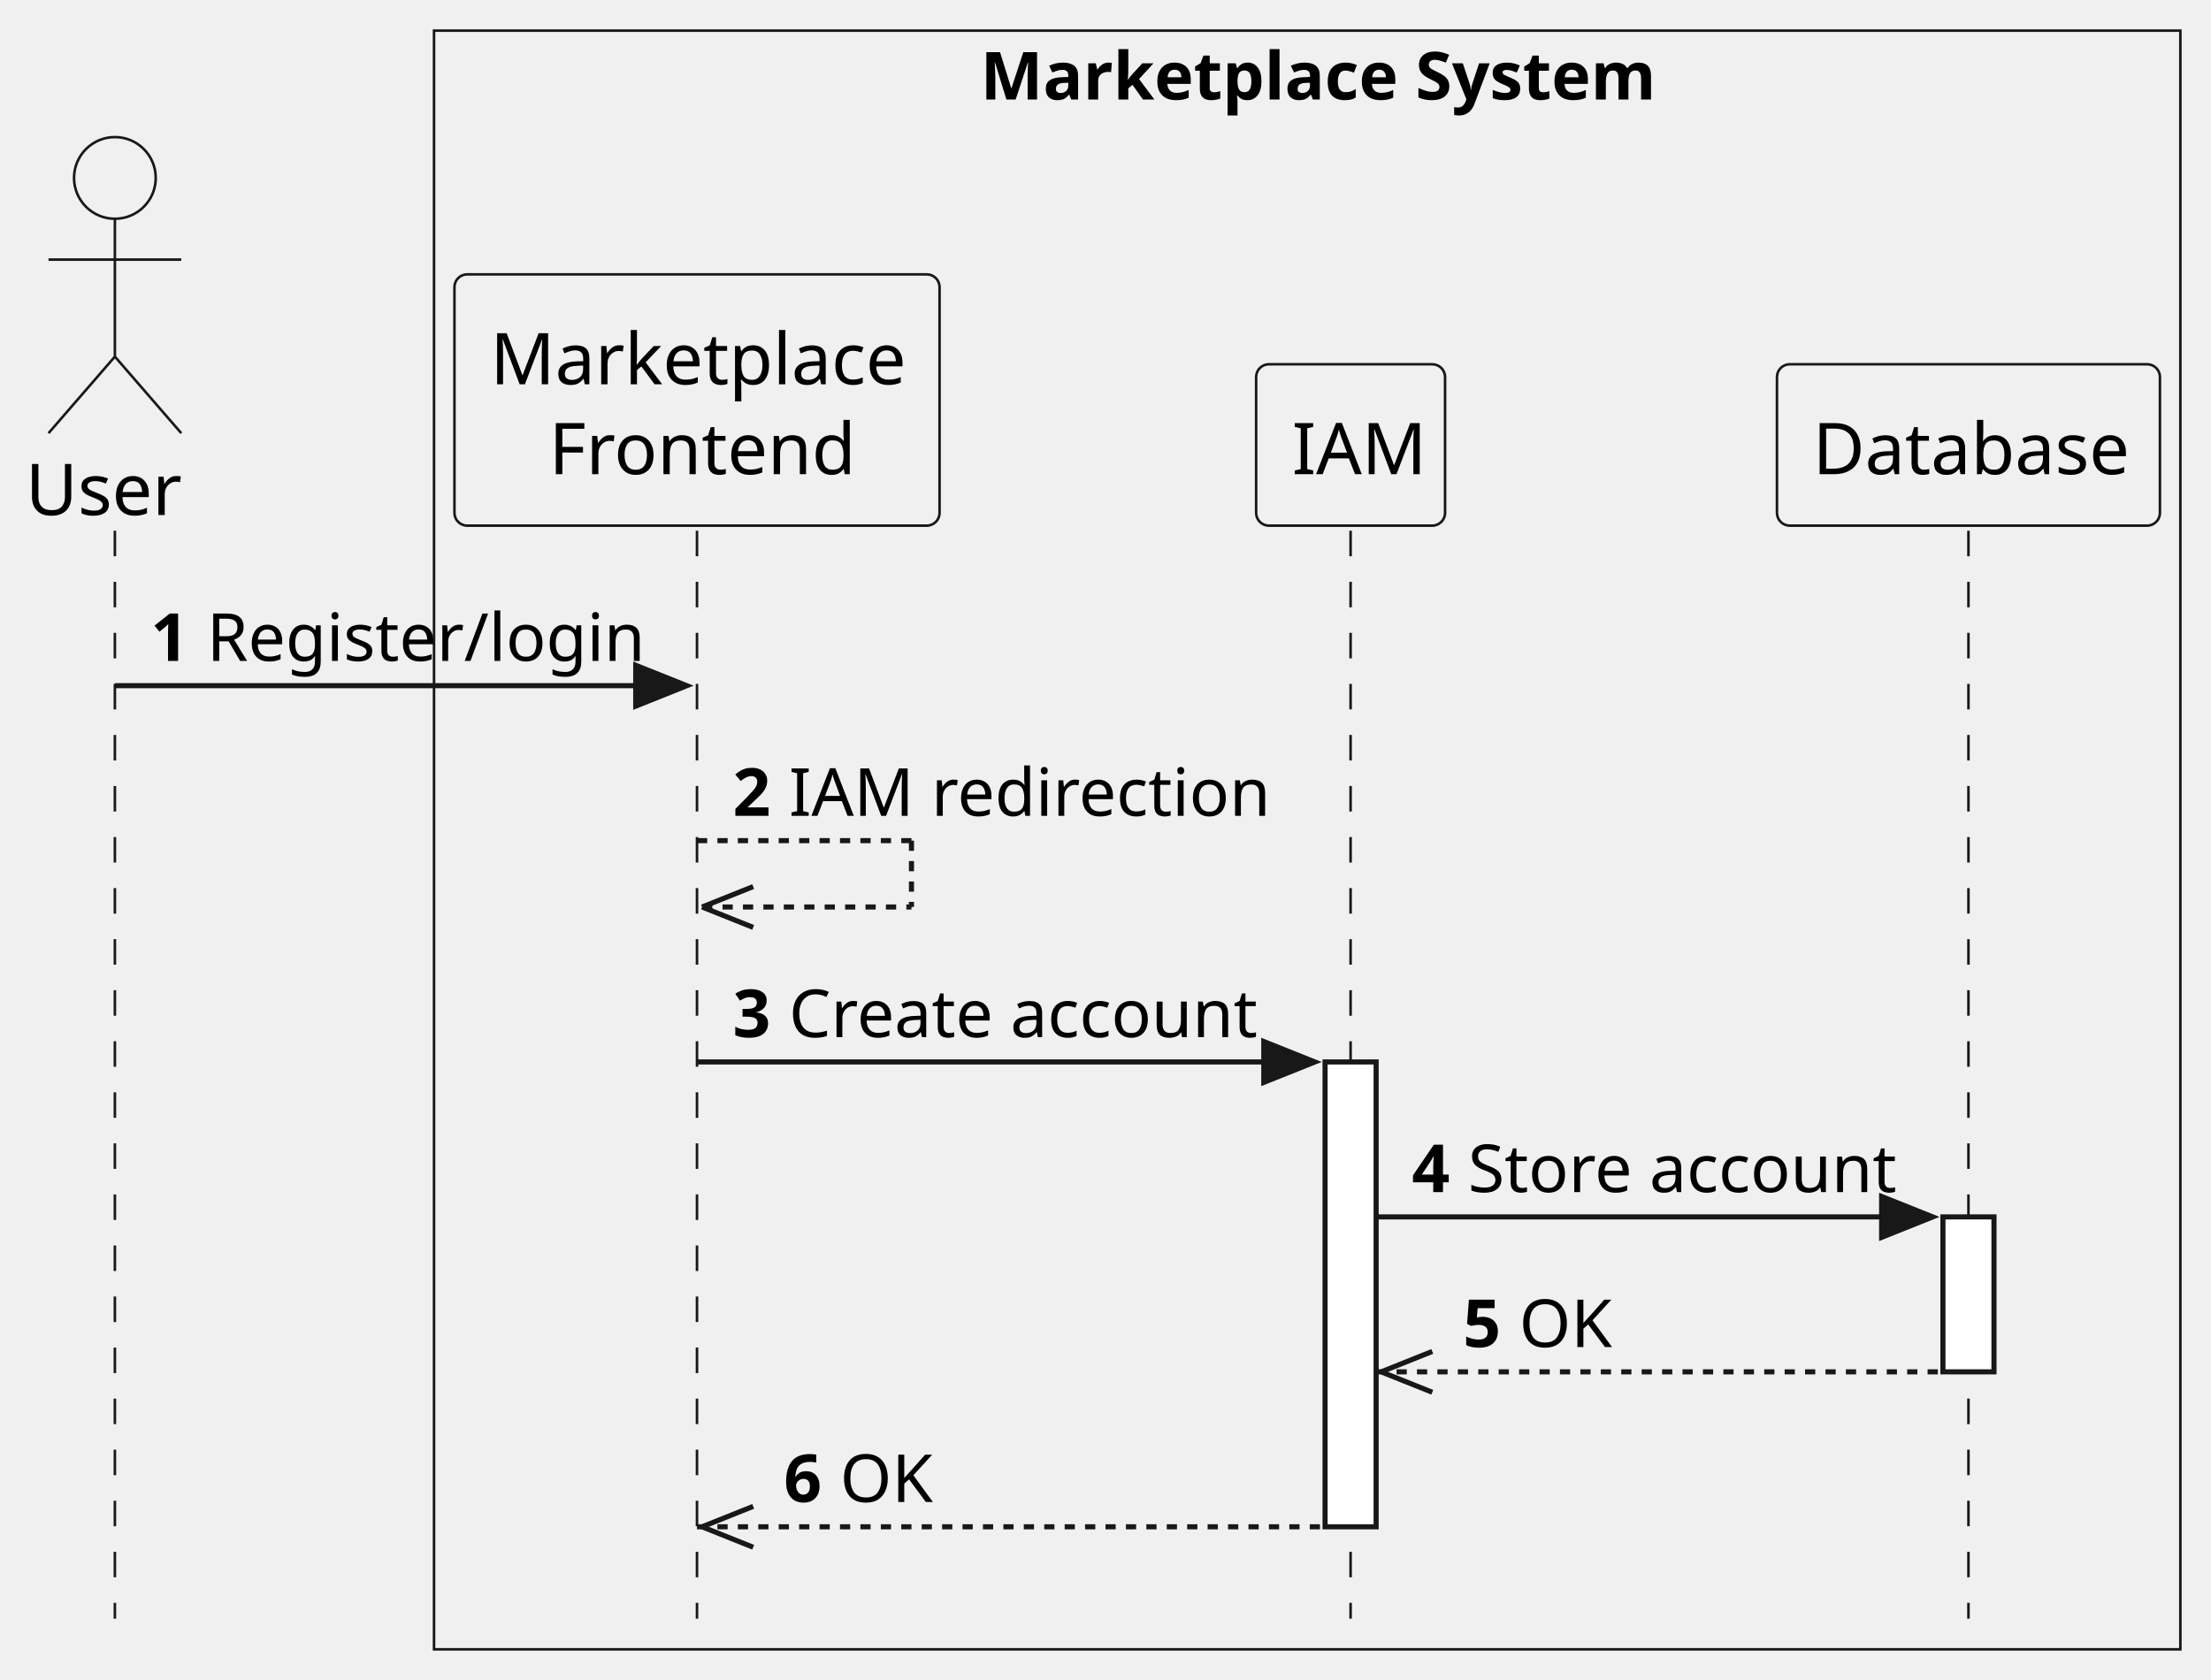
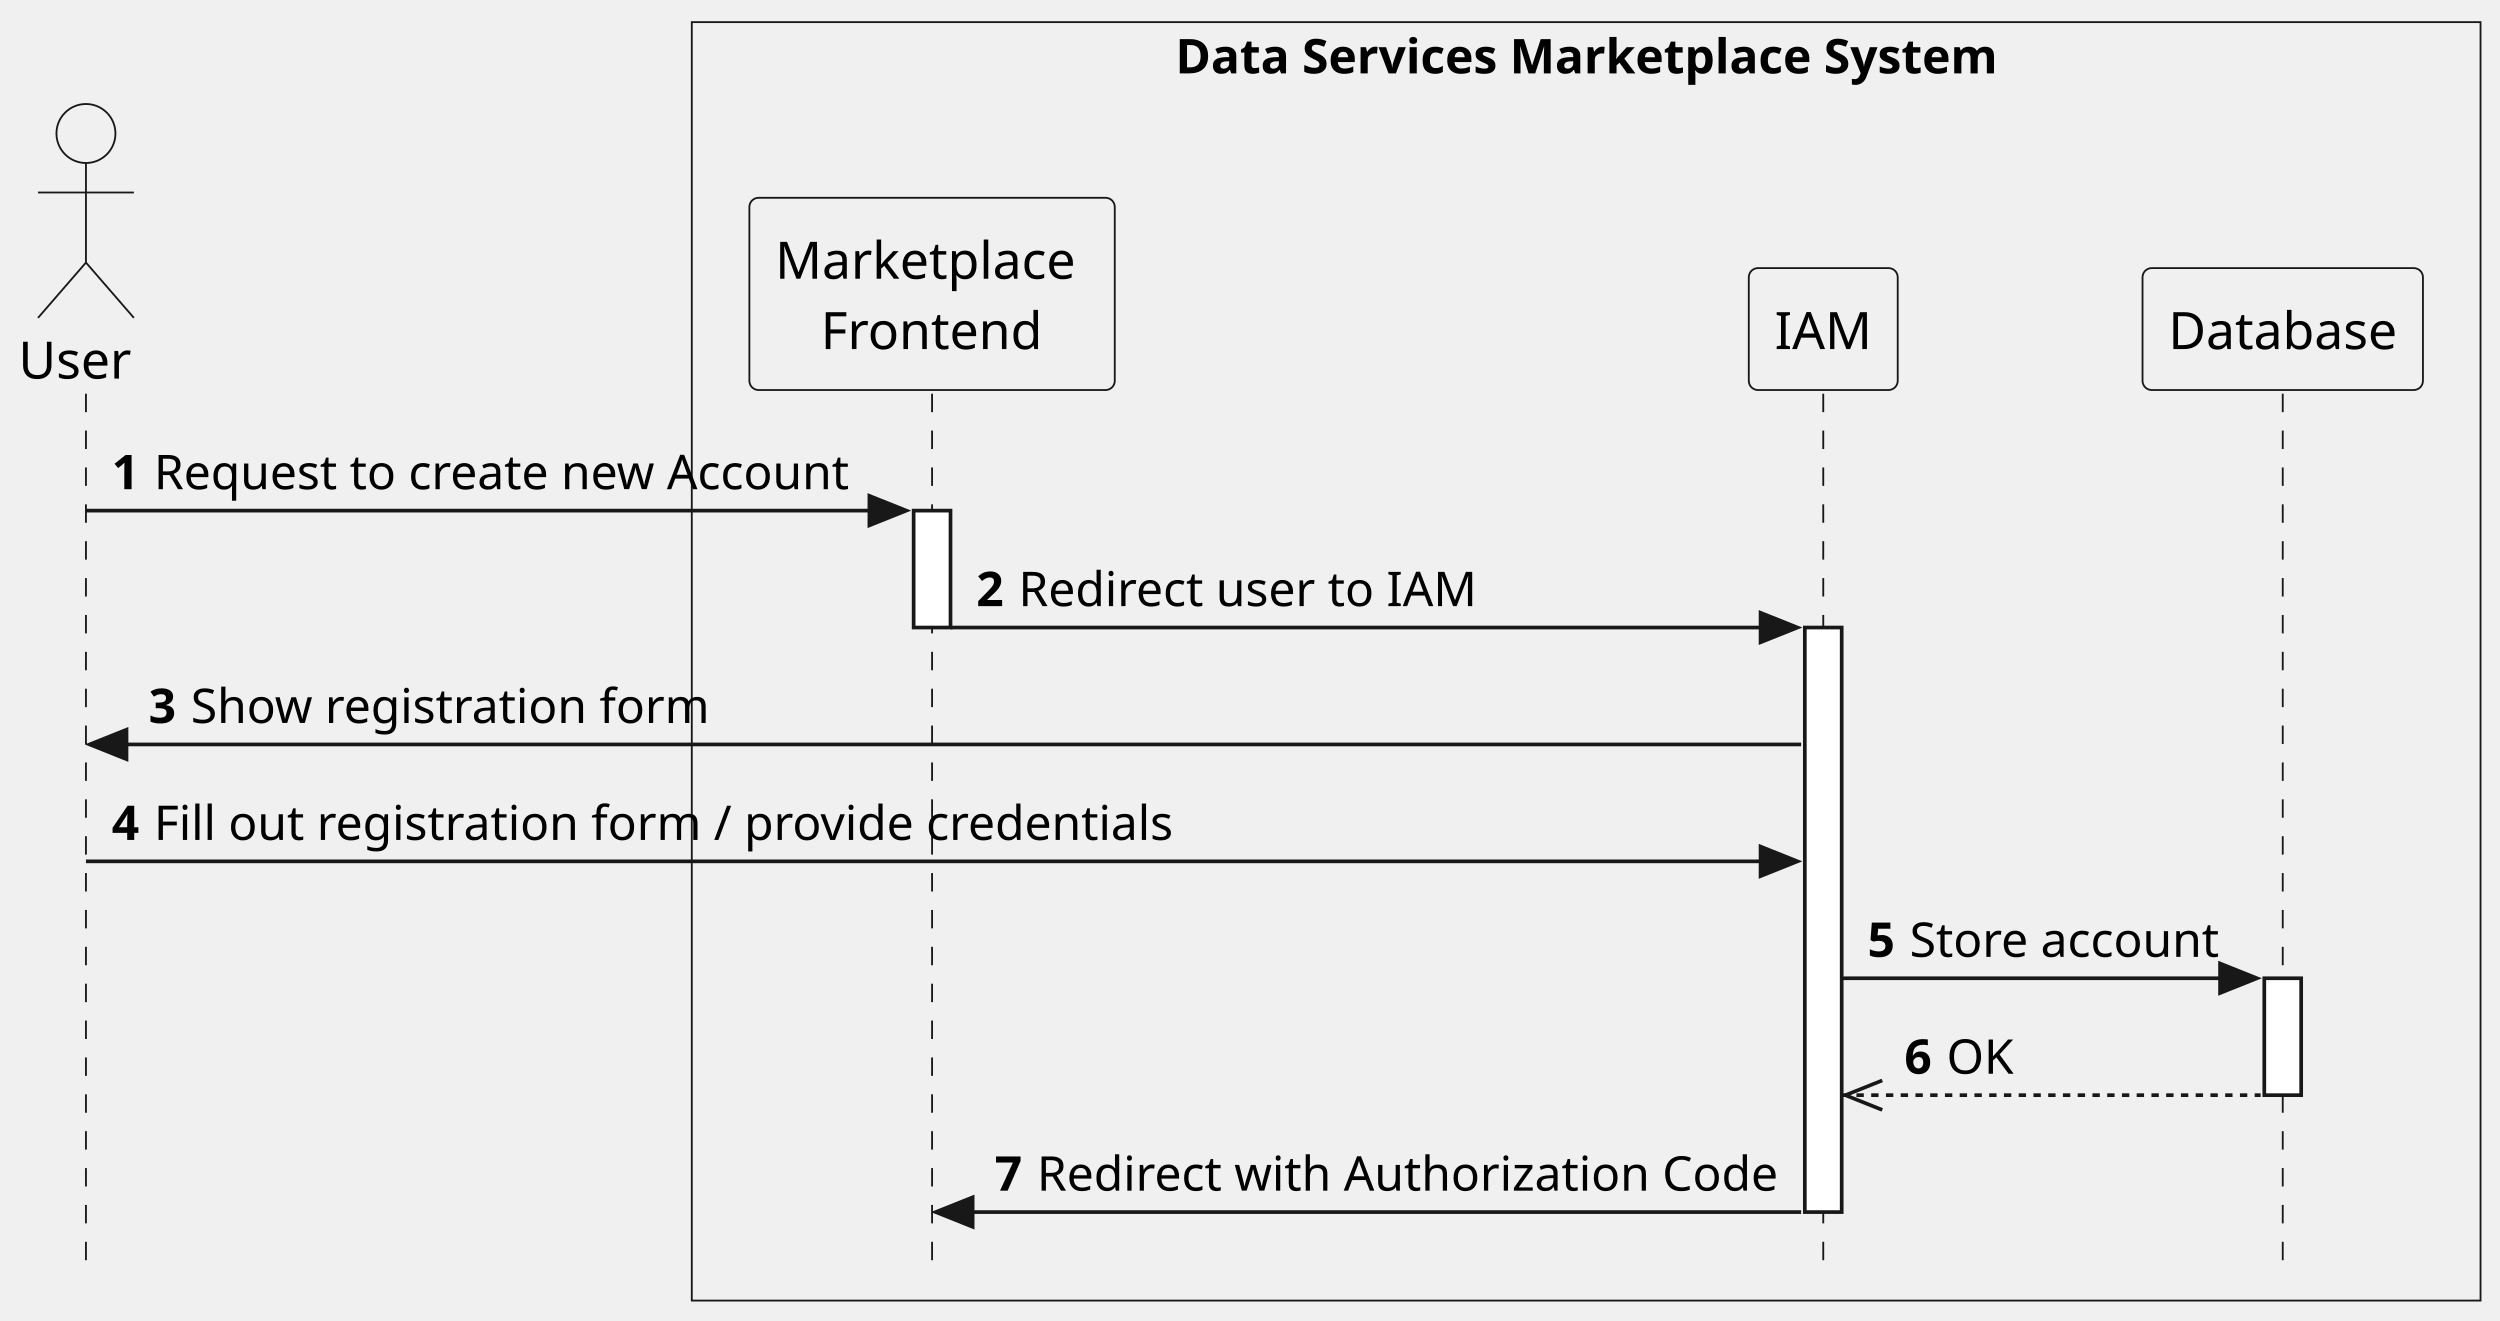
- <svg xmlns="http://www.w3.org/2000/svg" contentStyleType="text/css" height="329px" preserveAspectRatio="none" style="width:433px;height:329px;background:#FFFFFF;" version="1.1" viewBox="0 0 433 329" width="433px" zoomAndPan="magnify">
+ <svg xmlns="http://www.w3.org/2000/svg" contentStyleType="text/css" data-diagram-type="SEQUENCE" height="358px" preserveAspectRatio="none" style="width:678px;height:358px;background:#FFFFFF;" version="1.1" viewBox="0 0 678 358" width="678px" zoomAndPan="magnify">
  <defs />
  <g>
-     <rect fill="none" height="317.07" style="stroke:#181818;stroke-width:0.5;" width="342" x="85" y="6" />
-     <text fill="#000000" font-family="sans-serif" font-size="13" font-weight="bold" lengthAdjust="spacing" textLength="128" x="192" y="19.495">Marketplace System</text>
-     <line style="stroke:#181818;stroke-width:0.5;stroke-dasharray:5.0,5.0;" x1="22.5" x2="22.5" y1="103.961" y2="317.07" />
-     <line style="stroke:#181818;stroke-width:0.5;stroke-dasharray:5.0,5.0;" x1="136.5" x2="136.5" y1="103.961" y2="317.07" />
-     <line style="stroke:#181818;stroke-width:0.5;stroke-dasharray:5.0,5.0;" x1="264.5" x2="264.5" y1="103.961" y2="317.07" />
-     <rect fill="#FFFFFF" height="91.055" style="stroke:#181818;stroke-width:1.0;" width="10" x="259.5" y="208.016" />
-     <line style="stroke:#181818;stroke-width:0.5;stroke-dasharray:5.0,5.0;" x1="385.5" x2="385.5" y1="103.961" y2="317.07" />
-     <rect fill="#FFFFFF" height="30.352" style="stroke:#181818;stroke-width:1.0;" width="10" x="380.5" y="238.367" />
-     <text fill="#000000" font-family="sans-serif" font-size="14" lengthAdjust="spacing" textLength="29" x="5" y="100.885">User</text>
-     <ellipse cx="22.5" cy="34.852" fill="none" rx="8" ry="8" style="stroke:#181818;stroke-width:0.5;" />
-     <path d="M22.5,42.852 L22.5,69.852 M9.5,50.852 L35.5,50.852 M22.5,69.852 L9.5,84.852 M22.5,69.852 L35.5,84.852 " fill="none" style="stroke:#181818;stroke-width:0.5;" />
-     <rect fill="none" height="49.219" rx="2.5" ry="2.5" style="stroke:#181818;stroke-width:0.5;" width="95" x="89" y="53.742" />
-     <text fill="#000000" font-family="sans-serif" font-size="14" lengthAdjust="spacing" textLength="77" x="96" y="75.275">Marketplace</text>
-     <text fill="#000000" font-family="sans-serif" font-size="14" lengthAdjust="spacing" textLength="58" x="107.5" y="92.885">Frontend</text>
-     <rect fill="none" height="31.609" rx="2.5" ry="2.5" style="stroke:#181818;stroke-width:0.5;" width="37" x="246" y="71.352" />
-     <text fill="#000000" font-family="sans-serif" font-size="14" lengthAdjust="spacing" textLength="23" x="253" y="92.885">IAM</text>
-     <rect fill="none" height="31.609" rx="2.5" ry="2.5" style="stroke:#181818;stroke-width:0.5;" width="75" x="348" y="71.352" />
-     <text fill="#000000" font-family="sans-serif" font-size="14" lengthAdjust="spacing" textLength="61" x="355" y="92.885">Database</text>
-     <polygon fill="#181818" points="124.5,130.312,134.5,134.312,124.5,138.312" style="stroke:#181818;stroke-width:1.0;" />
-     <line style="stroke:#181818;stroke-width:1.0;" x1="22.5" x2="130.5" y1="134.312" y2="134.312" />
-     <text fill="#000000" font-family="sans-serif" font-size="13" font-weight="bold" lengthAdjust="spacing" textLength="7" x="29.5" y="129.456">1</text>
-     <text fill="#000000" font-family="sans-serif" font-size="13" lengthAdjust="spacing" textLength="79" x="40.5" y="129.456">Register/login</text>
-     <line style="stroke:#181818;stroke-width:1.0;stroke-dasharray:2.0,2.0;" x1="136.5" x2="178.5" y1="164.664" y2="164.664" />
-     <line style="stroke:#181818;stroke-width:1.0;stroke-dasharray:2.0,2.0;" x1="178.5" x2="178.5" y1="164.664" y2="177.664" />
-     <line style="stroke:#181818;stroke-width:1.0;stroke-dasharray:2.0,2.0;" x1="137.5" x2="178.5" y1="177.664" y2="177.664" />
-     <line style="stroke:#181818;stroke-width:1.0;" x1="137.5" x2="147.5" y1="177.664" y2="173.664" />
-     <line style="stroke:#181818;stroke-width:1.0;" x1="137.5" x2="147.5" y1="177.664" y2="181.664" />
-     <text fill="#000000" font-family="sans-serif" font-size="13" font-weight="bold" lengthAdjust="spacing" textLength="7" x="143.5" y="159.808">2</text>
-     <text fill="#000000" font-family="sans-serif" font-size="13" lengthAdjust="spacing" textLength="87" x="154.5" y="159.808">IAM redirection</text>
-     <polygon fill="#181818" points="247.5,204.016,257.5,208.016,247.5,212.016" style="stroke:#181818;stroke-width:1.0;" />
-     <line style="stroke:#181818;stroke-width:1.0;" x1="136.5" x2="253.5" y1="208.016" y2="208.016" />
-     <text fill="#000000" font-family="sans-serif" font-size="13" font-weight="bold" lengthAdjust="spacing" textLength="7" x="143.5" y="203.159">3</text>
-     <text fill="#000000" font-family="sans-serif" font-size="13" lengthAdjust="spacing" textLength="88" x="154.5" y="203.159">Create account</text>
-     <polygon fill="#181818" points="368.5,234.367,378.5,238.367,368.5,242.367" style="stroke:#181818;stroke-width:1.0;" />
-     <line style="stroke:#181818;stroke-width:1.0;" x1="269.5" x2="374.5" y1="238.367" y2="238.367" />
-     <text fill="#000000" font-family="sans-serif" font-size="13" font-weight="bold" lengthAdjust="spacing" textLength="7" x="276.5" y="233.511">4</text>
-     <text fill="#000000" font-family="sans-serif" font-size="13" lengthAdjust="spacing" textLength="81" x="287.5" y="233.511">Store account</text>
-     <line style="stroke:#181818;stroke-width:1.0;" x1="270.5" x2="280.5" y1="268.719" y2="264.719" />
-     <line style="stroke:#181818;stroke-width:1.0;" x1="270.5" x2="280.5" y1="268.719" y2="272.719" />
-     <line style="stroke:#181818;stroke-width:1.0;stroke-dasharray:2.0,2.0;" x1="269.5" x2="379.5" y1="268.719" y2="268.719" />
-     <text fill="#000000" font-family="sans-serif" font-size="13" font-weight="bold" lengthAdjust="spacing" textLength="7" x="286.5" y="263.862">5</text>
-     <text fill="#000000" font-family="sans-serif" font-size="13" lengthAdjust="spacing" textLength="19" x="297.5" y="263.862">OK</text>
-     <line style="stroke:#181818;stroke-width:1.0;" x1="137.5" x2="147.5" y1="299.07" y2="295.07" />
-     <line style="stroke:#181818;stroke-width:1.0;" x1="137.5" x2="147.5" y1="299.07" y2="303.07" />
-     <line style="stroke:#181818;stroke-width:1.0;stroke-dasharray:2.0,2.0;" x1="136.5" x2="258.5" y1="299.07" y2="299.07" />
-     <text fill="#000000" font-family="sans-serif" font-size="13" font-weight="bold" lengthAdjust="spacing" textLength="7" x="153.5" y="294.214">6</text>
-     <text fill="#000000" font-family="sans-serif" font-size="13" lengthAdjust="spacing" textLength="19" x="164.5" y="294.214">OK</text>
+     <rect fill="none" height="346.716" style="stroke:#181818;stroke-width:0.5;" width="485.109" x="187.613" y="6" />
+     <text fill="#000000" font-family="sans-serif" font-size="13" font-weight="bold" lengthAdjust="spacing" textLength="222.768" x="318.783" y="19.897">Data Services Marketplace System</text>
+     <g>
+       <rect fill="#000000" fill-opacity="0" height="239.942" width="8" x="19.809" y="106.774" />
+       <line style="stroke:#181818;stroke-width:0.5;stroke-dasharray:5,5;" x1="23.309" x2="23.309" y1="106.774" y2="346.716" />
+     </g>
+     <g>
+       <rect fill="#000000" fill-opacity="0" height="239.942" width="8" x="249.278" y="106.774" />
+       <line style="stroke:#181818;stroke-width:0.5;stroke-dasharray:5,5;" x1="252.778" x2="252.778" y1="106.774" y2="346.716" />
+     </g>
+     <g>
+       <rect fill="#FFFFFF" height="31.706" style="stroke:#181818;stroke-width:1;" width="10" x="247.778" y="138.48" />
+     </g>
+     <g>
+       <rect fill="#000000" fill-opacity="0" height="239.942" width="8" x="490.967" y="106.774" />
+       <line style="stroke:#181818;stroke-width:0.5;stroke-dasharray:5,5;" x1="494.467" x2="494.467" y1="106.774" y2="346.716" />
+     </g>
+     <g>
+       <rect fill="#FFFFFF" height="158.53" style="stroke:#181818;stroke-width:1;" width="10" x="489.467" y="170.186" />
+     </g>
+     <g>
+       <rect fill="#000000" fill-opacity="0" height="239.942" width="8" x="615.578" y="106.774" />
+       <line style="stroke:#181818;stroke-width:0.5;stroke-dasharray:5,5;" x1="619.078" x2="619.078" y1="106.774" y2="346.716" />
+     </g>
+     <g>
+       <rect fill="#FFFFFF" height="31.706" style="stroke:#181818;stroke-width:1;" width="10" x="614.078" y="265.304" />
+     </g>
+     <text fill="#000000" font-family="sans-serif" font-size="14" lengthAdjust="spacing" textLength="30.618" x="5" y="102.672">User</text>
+     <ellipse cx="23.309" cy="36.206" fill="none" rx="8" ry="8" style="stroke:#181818;stroke-width:0.5;" />
+     <path d="M23.309,44.206 L23.309,71.206 M10.309,52.206 L36.309,52.206 M23.309,71.206 L10.309,86.206 M23.309,71.206 L36.309,86.206" fill="none" style="stroke:#181818;stroke-width:0.5;" />
+     <rect fill="none" height="52.136" rx="2.5" ry="2.5" style="stroke:#181818;stroke-width:0.5;" width="99.092" x="203.232" y="53.638" />
+     <text fill="#000000" font-family="sans-serif" font-size="14" lengthAdjust="spacing" textLength="81.452" x="210.232" y="75.604">Marketplace</text>
+     <text fill="#000000" font-family="sans-serif" font-size="14" lengthAdjust="spacing" textLength="60.382" x="222.587" y="94.672">Frontend</text>
+     <rect fill="none" height="33.068" rx="2.5" ry="2.5" style="stroke:#181818;stroke-width:0.5;" width="40.39" x="474.272" y="72.706" />
+     <text fill="#000000" font-family="sans-serif" font-size="14" lengthAdjust="spacing" textLength="26.39" x="481.272" y="94.672">IAM</text>
+     <rect fill="none" height="33.068" rx="2.5" ry="2.5" style="stroke:#181818;stroke-width:0.5;" width="76.048" x="581.054" y="72.706" />
+     <text fill="#000000" font-family="sans-serif" font-size="14" lengthAdjust="spacing" textLength="62.048" x="588.054" y="94.672">Database</text>
+     <polygon fill="#181818" points="235.778,134.48,245.778,138.48,235.778,142.48" style="stroke:#181818;stroke-width:1;" />
+     <line style="stroke:#181818;stroke-width:1;" x1="23.309" x2="241.778" y1="138.48" y2="138.48" />
+     <text fill="#000000" font-family="sans-serif" font-size="13" font-weight="bold" lengthAdjust="spacing" textLength="7.436" x="30.309" y="132.671">1</text>
+     <text fill="#000000" font-family="sans-serif" font-size="13" lengthAdjust="spacing" textLength="189.033" x="41.745" y="132.671">Request to create new Account</text>
+     <polygon fill="#181818" points="477.467,166.186,487.467,170.186,477.467,174.186" style="stroke:#181818;stroke-width:1;" />
+     <line style="stroke:#181818;stroke-width:1;" x1="257.778" x2="483.467" y1="170.186" y2="170.186" />
+     <text fill="#000000" font-family="sans-serif" font-size="13" font-weight="bold" lengthAdjust="spacing" textLength="7.436" x="264.778" y="164.377">2</text>
+     <text fill="#000000" font-family="sans-serif" font-size="13" lengthAdjust="spacing" textLength="124.566" x="276.214" y="164.377">Redirect user to IAM</text>
+     <polygon fill="#181818" points="34.309,197.892,24.309,201.892,34.309,205.892" style="stroke:#181818;stroke-width:1;" />
+     <line style="stroke:#181818;stroke-width:1;" x1="28.309" x2="488.467" y1="201.892" y2="201.892" />
+     <text fill="#000000" font-family="sans-serif" font-size="13" font-weight="bold" lengthAdjust="spacing" textLength="7.436" x="40.309" y="196.083">3</text>
+     <text fill="#000000" font-family="sans-serif" font-size="13" lengthAdjust="spacing" textLength="141.453" x="51.745" y="196.083">Show registration form</text>
+     <polygon fill="#181818" points="477.467,229.598,487.467,233.598,477.467,237.598" style="stroke:#181818;stroke-width:1;" />
+     <line style="stroke:#181818;stroke-width:1;" x1="23.309" x2="483.467" y1="233.598" y2="233.598" />
+     <text fill="#000000" font-family="sans-serif" font-size="13" font-weight="bold" lengthAdjust="spacing" textLength="7.436" x="30.309" y="227.789">4</text>
+     <text fill="#000000" font-family="sans-serif" font-size="13" lengthAdjust="spacing" textLength="277.693" x="41.745" y="227.789">Fill out registration form / provide credentials</text>
+     <polygon fill="#181818" points="602.078,261.304,612.078,265.304,602.078,269.304" style="stroke:#181818;stroke-width:1;" />
+     <line style="stroke:#181818;stroke-width:1;" x1="499.467" x2="608.078" y1="265.304" y2="265.304" />
+     <text fill="#000000" font-family="sans-serif" font-size="13" font-weight="bold" lengthAdjust="spacing" textLength="7.436" x="506.467" y="259.495">5</text>
+     <text fill="#000000" font-family="sans-serif" font-size="13" lengthAdjust="spacing" textLength="84.175" x="517.903" y="259.495">Store account</text>
+     <line style="stroke:#181818;stroke-width:1;" x1="500.467" x2="510.467" y1="297.01" y2="293.01" />
+     <line style="stroke:#181818;stroke-width:1;" x1="500.467" x2="510.467" y1="297.01" y2="301.01" />
+     <line style="stroke:#181818;stroke-width:1;stroke-dasharray:2,2;" x1="499.467" x2="613.078" y1="297.01" y2="297.01" />
+     <text fill="#000000" font-family="sans-serif" font-size="13" font-weight="bold" lengthAdjust="spacing" textLength="7.436" x="516.467" y="291.201">6</text>
+     <text fill="#000000" font-family="sans-serif" font-size="13" lengthAdjust="spacing" textLength="18.2" x="527.903" y="291.201">OK</text>
+     <polygon fill="#181818" points="263.778,324.716,253.778,328.716,263.778,332.716" style="stroke:#181818;stroke-width:1;" />
+     <line style="stroke:#181818;stroke-width:1;" x1="257.778" x2="488.467" y1="328.716" y2="328.716" />
+     <text fill="#000000" font-family="sans-serif" font-size="13" font-weight="bold" lengthAdjust="spacing" textLength="7.436" x="269.778" y="322.907">7</text>
+     <text fill="#000000" font-family="sans-serif" font-size="13" lengthAdjust="spacing" textLength="201.253" x="281.214" y="322.907">Redirect with Authorization Code</text>
  </g>
</svg>
